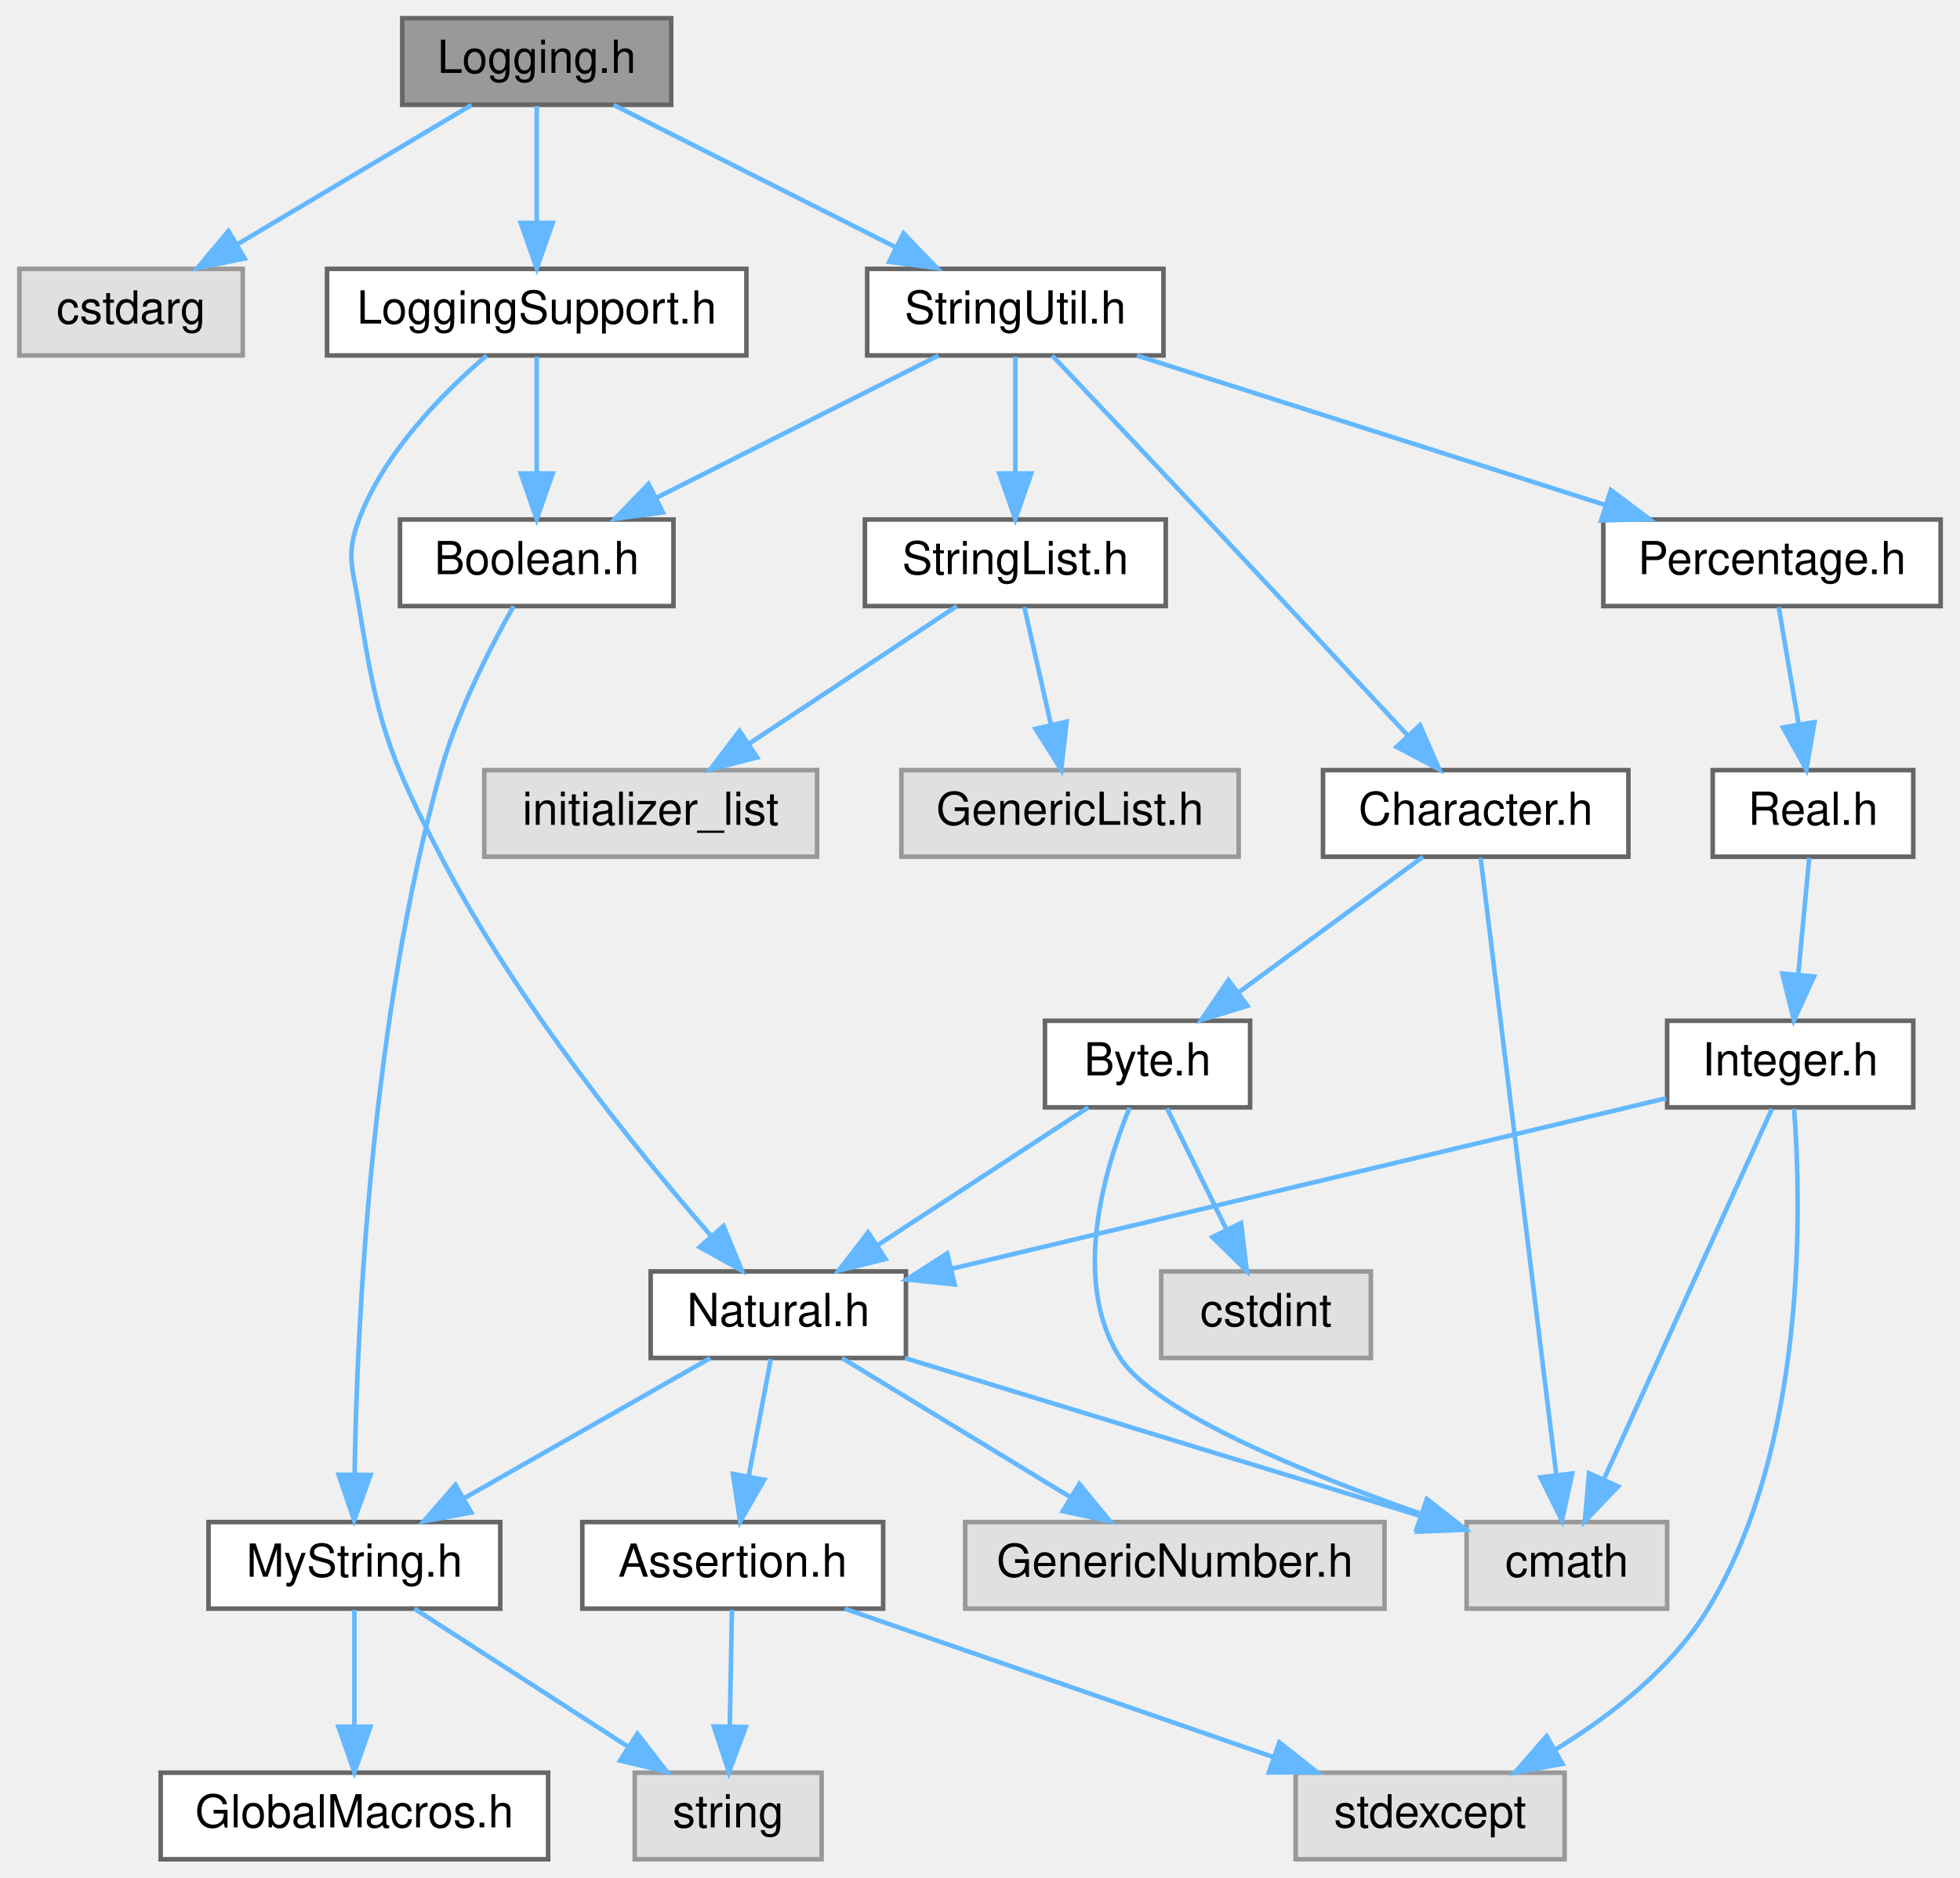
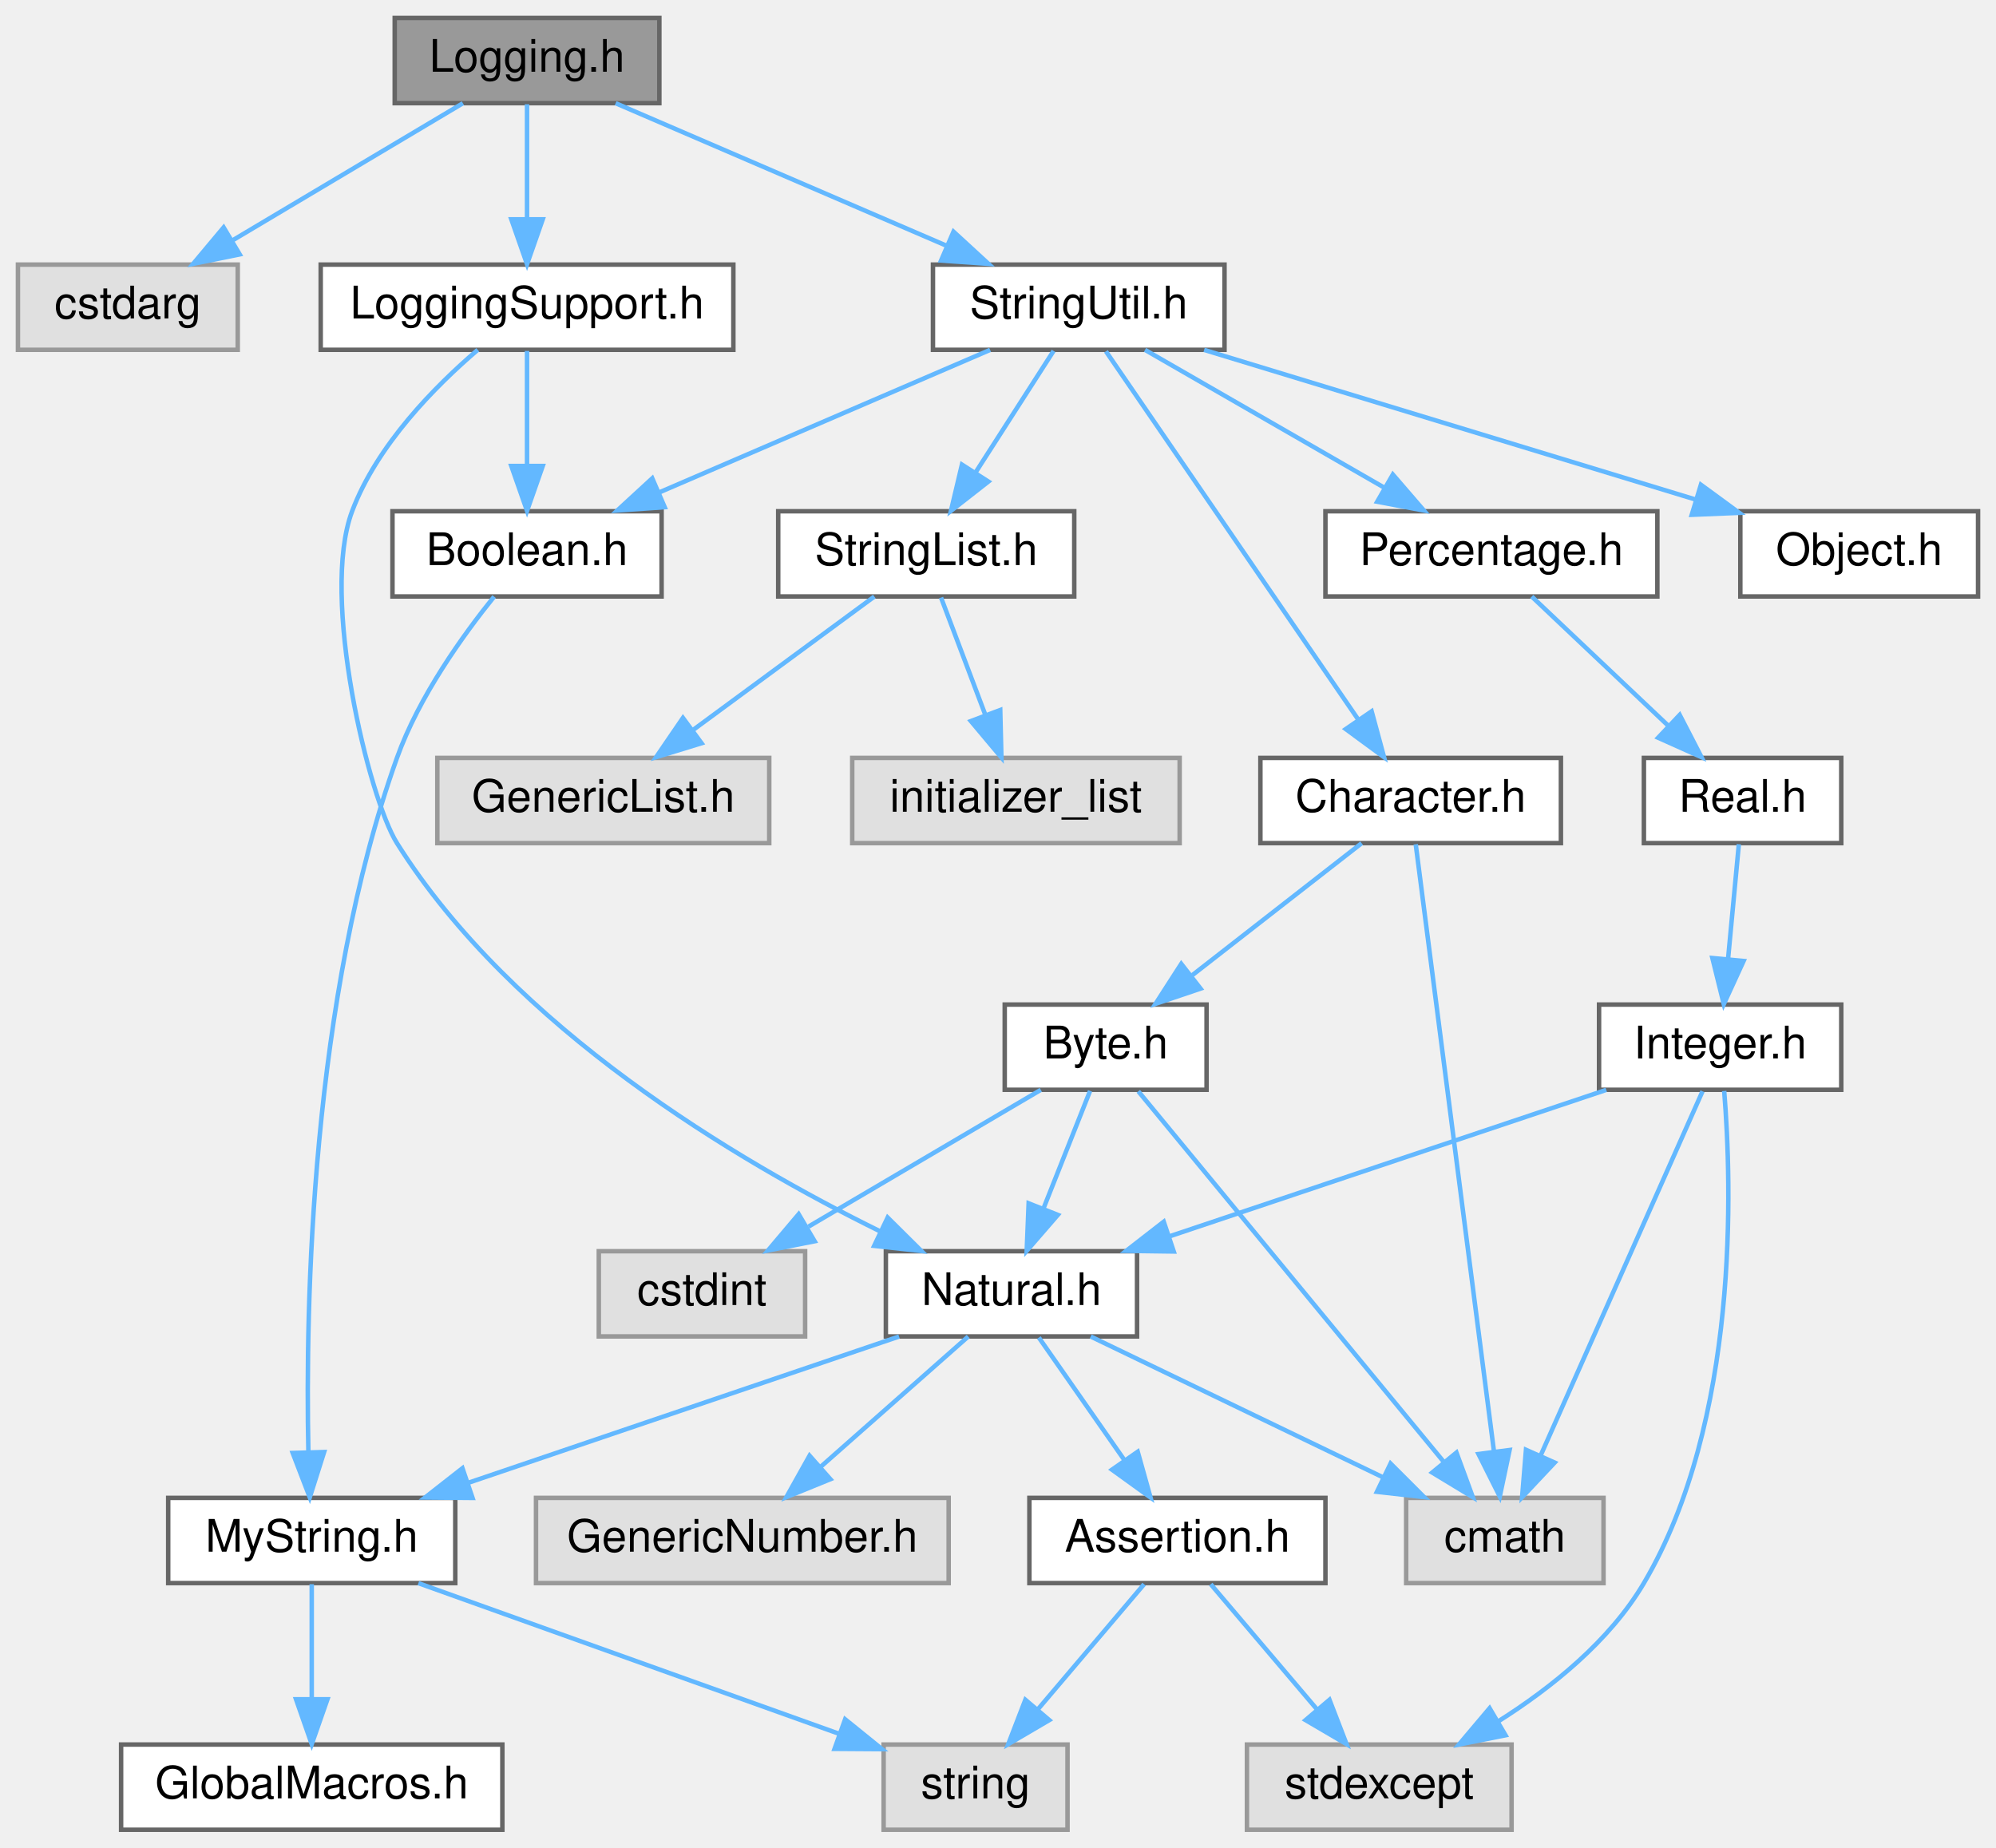
- <svg xmlns="http://www.w3.org/2000/svg" xmlns:xlink="http://www.w3.org/1999/xlink" width="430pt" height="412pt" viewBox="0.00 0.00 429.50 412.00">
+ <svg xmlns="http://www.w3.org/2000/svg" xmlns:xlink="http://www.w3.org/1999/xlink" width="445pt" height="412pt" viewBox="0.00 0.00 445.00 412.00">
  <g id="graph0" class="graph" transform="scale(1 1) rotate(0) translate(4 408)">
    <g id="Node000001" class="node">
      <g id="a_Node000001">
        <a xlink:title="The Logging specification defines macros for entry-, exit- and intermediate logging of functions into...">
          <polygon fill="#999999" stroke="#666666" points="143,-404 84,-404 84,-385 143,-385 143,-404" />
          <text text-anchor="middle" x="113.5" y="-392" font-family="Helvetica,sans-Serif" font-size="10.00">Logging.h</text>
        </a>
      </g>
    </g>
    <g id="Node000002" class="node">
      <g id="a_Node000002">
        <a xlink:title=" ">
          <polygon fill="#e0e0e0" stroke="#999999" points="49,-349 0,-349 0,-330 49,-330 49,-349" />
          <text text-anchor="middle" x="24.5" y="-337" font-family="Helvetica,sans-Serif" font-size="10.00">cstdarg</text>
        </a>
      </g>
    </g>
    <g id="edge1_Node000001_Node000002" class="edge">
      <g id="a_edge1_Node000001_Node000002">
        <a xlink:title=" ">
          <path fill="none" stroke="#63b8ff" d="M99.2,-384.98C85.4,-376.77 64.26,-364.18 47.99,-354.49" />
          <polygon fill="#63b8ff" stroke="#63b8ff" points="49.44,-351.28 39.06,-349.17 45.86,-357.29 49.44,-351.28" />
        </a>
      </g>
    </g>
    <g id="Node000003" class="node">
      <g id="a_Node000003">
        <a xlink:href="_logging_support_8h.html" target="_top" xlink:title="The LoggingSupport specification defines a class for simple entry/exit logging to a file or via an ar...">
          <polygon fill="white" stroke="#666666" points="159.5,-349 67.5,-349 67.5,-330 159.5,-330 159.5,-349" />
          <text text-anchor="middle" x="113.5" y="-337" font-family="Helvetica,sans-Serif" font-size="10.00">LoggingSupport.h</text>
        </a>
      </g>
    </g>
    <g id="edge2_Node000001_Node000003" class="edge">
      <g id="a_edge2_Node000001_Node000003">
        <a xlink:title=" ">
          <path fill="none" stroke="#63b8ff" d="M113.5,-384.75C113.5,-377.8 113.5,-367.85 113.5,-359.13" />
          <polygon fill="#63b8ff" stroke="#63b8ff" points="117,-359.09 113.5,-349.09 110,-359.09 117,-359.09" />
        </a>
      </g>
    </g>
    <g id="Node000013" class="node">
      <g id="a_Node000013">
        <a xlink:href="_string_util_8h.html" target="_top" xlink:title="The StringUtil specification defines several string routines not included in the standard C++ library...">
-           <polygon fill="white" stroke="#666666" points="251,-349 186,-349 186,-330 251,-330 251,-349" />
-           <text text-anchor="middle" x="218.5" y="-337" font-family="Helvetica,sans-Serif" font-size="10.00">StringUtil.h</text>
+           <polygon fill="white" stroke="#666666" points="269,-349 204,-349 204,-330 269,-330 269,-349" />
+           <text text-anchor="middle" x="236.5" y="-337" font-family="Helvetica,sans-Serif" font-size="10.00">StringUtil.h</text>
        </a>
      </g>
    </g>
    <g id="edge14_Node000001_Node000013" class="edge">
      <g id="a_edge14_Node000001_Node000013">
        <a xlink:title=" ">
-           <path fill="none" stroke="#63b8ff" d="M130.37,-384.98C147.11,-376.54 173,-363.47 192.39,-353.68" />
-           <polygon fill="#63b8ff" stroke="#63b8ff" points="193.97,-356.8 201.32,-349.17 190.82,-350.55 193.97,-356.8" />
+           <path fill="none" stroke="#63b8ff" d="M133.26,-384.98C153.23,-376.38 184.3,-362.99 207.15,-353.15" />
+           <polygon fill="#63b8ff" stroke="#63b8ff" points="208.58,-356.34 216.38,-349.17 205.81,-349.91 208.58,-356.34" />
        </a>
      </g>
    </g>
    <g id="Node000004" class="node">
      <g id="a_Node000004">
        <a xlink:href="_boolean_8h.html" target="_top" xlink:title="The Boolean specification and body provides a value object type for boolean values.">
          <polygon fill="white" stroke="#666666" points="143.5,-294 83.5,-294 83.5,-275 143.5,-275 143.5,-294" />
          <text text-anchor="middle" x="113.5" y="-282" font-family="Helvetica,sans-Serif" font-size="10.00">Boolean.h</text>
        </a>
      </g>
    </g>
    <g id="edge3_Node000003_Node000004" class="edge">
      <g id="a_edge3_Node000003_Node000004">
        <a xlink:title=" ">
          <path fill="none" stroke="#63b8ff" d="M113.5,-329.75C113.5,-322.8 113.5,-312.85 113.5,-304.13" />
          <polygon fill="#63b8ff" stroke="#63b8ff" points="117,-304.09 113.5,-294.09 110,-304.09 117,-304.09" />
        </a>
      </g>
    </g>
    <g id="Node000008" class="node">
      <g id="a_Node000008">
        <a xlink:href="_natural_8h.html" target="_top" xlink:title="The Natural specification and body provides a value object type for naturals (positive integers with ...">
-           <polygon fill="white" stroke="#666666" points="194.5,-129 138.5,-129 138.5,-110 194.5,-110 194.5,-129" />
-           <text text-anchor="middle" x="166.5" y="-117" font-family="Helvetica,sans-Serif" font-size="10.00">Natural.h</text>
+           <polygon fill="white" stroke="#666666" points="249.5,-129 193.5,-129 193.5,-110 249.5,-110 249.5,-129" />
+           <text text-anchor="middle" x="221.5" y="-117" font-family="Helvetica,sans-Serif" font-size="10.00">Natural.h</text>
        </a>
      </g>
    </g>
    <g id="edge7_Node000003_Node000008" class="edge">
      <g id="a_edge7_Node000003_Node000008">
        <a xlink:title=" ">
-           <path fill="none" stroke="#63b8ff" d="M102.51,-329.99C93.05,-321.9 80.07,-308.81 74.5,-294 71.53,-286.1 73.17,-283.34 74.5,-275 78.55,-249.6 80.67,-242.84 92.5,-220 108.98,-188.17 135.33,-155.66 151.73,-136.81" />
-           <polygon fill="#63b8ff" stroke="#63b8ff" points="154.49,-138.97 158.5,-129.17 149.25,-134.33 154.49,-138.97" />
+           <path fill="none" stroke="#63b8ff" d="M102.51,-329.99C93.05,-321.9 80.07,-308.81 74.5,-294 67.33,-274.95 78.25,-229.93 84.5,-220 110.45,-178.73 160.27,-149.17 192.15,-133.47" />
+           <polygon fill="#63b8ff" stroke="#63b8ff" points="193.9,-136.51 201.42,-129.05 190.89,-130.2 193.9,-136.51" />
        </a>
      </g>
    </g>
    <g id="Node000005" class="node">
      <g id="a_Node000005">
        <a xlink:href="_my_string_8h.html" target="_top" xlink:title="The String specification defines a standard string type.">
-           <polygon fill="white" stroke="#666666" points="105.5,-74 41.5,-74 41.5,-55 105.5,-55 105.5,-74" />
-           <text text-anchor="middle" x="73.5" y="-62" font-family="Helvetica,sans-Serif" font-size="10.00">MyString.h</text>
+           <polygon fill="white" stroke="#666666" points="97.5,-74 33.5,-74 33.5,-55 97.5,-55 97.5,-74" />
+           <text text-anchor="middle" x="65.5" y="-62" font-family="Helvetica,sans-Serif" font-size="10.00">MyString.h</text>
        </a>
      </g>
    </g>
    <g id="edge4_Node000004_Node000005" class="edge">
      <g id="a_edge4_Node000004_Node000005">
        <a xlink:title=" ">
-           <path fill="none" stroke="#63b8ff" d="M108.42,-274.97C103.49,-266.25 96.21,-252.15 92.5,-239 77.11,-184.46 74.07,-117 73.54,-84.62" />
-           <polygon fill="#63b8ff" stroke="#63b8ff" points="77.04,-84.33 73.45,-74.36 70.04,-84.39 77.04,-84.33" />
+           <path fill="none" stroke="#63b8ff" d="M106.16,-274.96C99.3,-266.46 89.4,-252.72 84.5,-239 65.33,-185.38 64.07,-116.99 64.75,-84.41" />
+           <polygon fill="#63b8ff" stroke="#63b8ff" points="68.26,-84.22 65.06,-74.12 61.26,-84.01 68.26,-84.22" />
        </a>
      </g>
    </g>
    <g id="Node000006" class="node">
      <g id="a_Node000006">
        <a xlink:title=" ">
-           <polygon fill="#e0e0e0" stroke="#999999" points="176,-19 135,-19 135,0 176,0 176,-19" />
-           <text text-anchor="middle" x="155.5" y="-7" font-family="Helvetica,sans-Serif" font-size="10.00">string</text>
+           <polygon fill="#e0e0e0" stroke="#999999" points="234,-19 193,-19 193,0 234,0 234,-19" />
+           <text text-anchor="middle" x="213.5" y="-7" font-family="Helvetica,sans-Serif" font-size="10.00">string</text>
        </a>
      </g>
    </g>
    <g id="edge5_Node000005_Node000006" class="edge">
      <g id="a_edge5_Node000005_Node000006">
        <a xlink:title=" ">
-           <path fill="none" stroke="#63b8ff" d="M86.67,-54.98C99.27,-46.84 118.5,-34.41 133.44,-24.76" />
-           <polygon fill="#63b8ff" stroke="#63b8ff" points="135.59,-27.54 142.09,-19.17 131.79,-21.66 135.59,-27.54" />
+           <path fill="none" stroke="#63b8ff" d="M89.28,-54.98C114.75,-45.86 155.25,-31.36 183.04,-21.41" />
+           <polygon fill="#63b8ff" stroke="#63b8ff" points="184.42,-24.63 192.65,-17.97 182.06,-18.04 184.42,-24.63" />
        </a>
      </g>
    </g>
    <g id="Node000007" class="node">
      <g id="a_Node000007">
        <a xlink:href="_global_macros_8h.html" target="_top" xlink:title="The GlobalMacros specification defines simple macros (e.g. for parameter modes).">
-           <polygon fill="white" stroke="#666666" points="116,-19 31,-19 31,0 116,0 116,-19" />
-           <text text-anchor="middle" x="73.5" y="-7" font-family="Helvetica,sans-Serif" font-size="10.00">GlobalMacros.h</text>
+           <polygon fill="white" stroke="#666666" points="108,-19 23,-19 23,0 108,0 108,-19" />
+           <text text-anchor="middle" x="65.5" y="-7" font-family="Helvetica,sans-Serif" font-size="10.00">GlobalMacros.h</text>
        </a>
      </g>
    </g>
    <g id="edge6_Node000005_Node000007" class="edge">
      <g id="a_edge6_Node000005_Node000007">
        <a xlink:title=" ">
-           <path fill="none" stroke="#63b8ff" d="M73.5,-54.75C73.5,-47.8 73.5,-37.85 73.5,-29.13" />
-           <polygon fill="#63b8ff" stroke="#63b8ff" points="77,-29.09 73.5,-19.09 70,-29.09 77,-29.09" />
+           <path fill="none" stroke="#63b8ff" d="M65.5,-54.75C65.5,-47.8 65.5,-37.85 65.5,-29.13" />
+           <polygon fill="#63b8ff" stroke="#63b8ff" points="69,-29.09 65.5,-19.09 62,-29.09 69,-29.09" />
        </a>
      </g>
    </g>
    <g id="edge13_Node000008_Node000005" class="edge">
      <g id="a_edge13_Node000008_Node000005">
        <a xlink:title=" ">
-           <path fill="none" stroke="#63b8ff" d="M151.56,-109.98C137,-101.69 114.63,-88.94 97.57,-79.22" />
-           <polygon fill="#63b8ff" stroke="#63b8ff" points="99.14,-76.08 88.71,-74.17 95.67,-82.16 99.14,-76.08" />
+           <path fill="none" stroke="#63b8ff" d="M196.44,-109.98C170.47,-101.16 129.69,-87.31 100.54,-77.41" />
+           <polygon fill="#63b8ff" stroke="#63b8ff" points="101.35,-73.99 90.76,-74.08 99.1,-80.61 101.35,-73.99" />
        </a>
      </g>
    </g>
    <g id="Node000009" class="node">
      <g id="a_Node000009">
        <a xlink:title=" ">
-           <polygon fill="#e0e0e0" stroke="#999999" points="361.5,-74 317.5,-74 317.5,-55 361.5,-55 361.5,-74" />
-           <text text-anchor="middle" x="339.5" y="-62" font-family="Helvetica,sans-Serif" font-size="10.00">cmath</text>
+           <polygon fill="#e0e0e0" stroke="#999999" points="353.5,-74 309.5,-74 309.5,-55 353.5,-55 353.5,-74" />
+           <text text-anchor="middle" x="331.5" y="-62" font-family="Helvetica,sans-Serif" font-size="10.00">cmath</text>
        </a>
      </g>
    </g>
    <g id="edge8_Node000008_Node000009" class="edge">
      <g id="a_edge8_Node000008_Node000009">
        <a xlink:title=" ">
-           <path fill="none" stroke="#63b8ff" d="M194.3,-109.98C225.15,-100.53 274.87,-85.3 307.37,-75.34" />
-           <polygon fill="#63b8ff" stroke="#63b8ff" points="308.74,-78.59 317.27,-72.31 306.69,-71.89 308.74,-78.59" />
+           <path fill="none" stroke="#63b8ff" d="M239.17,-109.98C256.79,-101.5 284.08,-88.35 304.43,-78.54" />
+           <polygon fill="#63b8ff" stroke="#63b8ff" points="306.02,-81.66 313.51,-74.17 302.98,-75.36 306.02,-81.66" />
        </a>
      </g>
    </g>
    <g id="Node000010" class="node">
      <g id="a_Node000010">
        <a xlink:href="_assertion_8h.html" target="_top" xlink:title="The Assertion specification defines macros for pre- and postconditions in functions or methods.">
-           <polygon fill="white" stroke="#666666" points="189.5,-74 123.5,-74 123.5,-55 189.5,-55 189.5,-74" />
-           <text text-anchor="middle" x="156.5" y="-62" font-family="Helvetica,sans-Serif" font-size="10.00">Assertion.h</text>
+           <polygon fill="white" stroke="#666666" points="291.5,-74 225.5,-74 225.5,-55 291.5,-55 291.5,-74" />
+           <text text-anchor="middle" x="258.5" y="-62" font-family="Helvetica,sans-Serif" font-size="10.00">Assertion.h</text>
        </a>
      </g>
    </g>
    <g id="edge9_Node000008_Node000010" class="edge">
      <g id="a_edge9_Node000008_Node000010">
        <a xlink:title=" ">
-           <path fill="none" stroke="#63b8ff" d="M164.85,-109.75C163.54,-102.8 161.66,-92.85 160.02,-84.13" />
-           <polygon fill="#63b8ff" stroke="#63b8ff" points="163.41,-83.27 158.12,-74.09 156.54,-84.56 163.41,-83.27" />
+           <path fill="none" stroke="#63b8ff" d="M227.61,-109.75C232.78,-102.34 240.35,-91.5 246.69,-82.41" />
+           <polygon fill="#63b8ff" stroke="#63b8ff" points="249.65,-84.29 252.5,-74.09 243.91,-80.29 249.65,-84.29" />
        </a>
      </g>
    </g>
    <g id="Node000012" class="node">
      <g id="a_Node000012">
        <a xlink:title=" ">
-           <polygon fill="#e0e0e0" stroke="#999999" points="299.5,-74 207.5,-74 207.5,-55 299.5,-55 299.5,-74" />
-           <text text-anchor="middle" x="253.5" y="-62" font-family="Helvetica,sans-Serif" font-size="10.00">GenericNumber.h</text>
+           <polygon fill="#e0e0e0" stroke="#999999" points="207.5,-74 115.5,-74 115.5,-55 207.5,-55 207.5,-74" />
+           <text text-anchor="middle" x="161.5" y="-62" font-family="Helvetica,sans-Serif" font-size="10.00">GenericNumber.h</text>
        </a>
      </g>
    </g>
    <g id="edge12_Node000008_Node000012" class="edge">
      <g id="a_edge12_Node000008_Node000012">
        <a xlink:title=" ">
-           <path fill="none" stroke="#63b8ff" d="M180.48,-109.98C193.97,-101.77 214.63,-89.18 230.54,-79.49" />
-           <polygon fill="#63b8ff" stroke="#63b8ff" points="232.55,-82.36 239.27,-74.17 228.91,-76.38 232.55,-82.36" />
+           <path fill="none" stroke="#63b8ff" d="M211.86,-109.98C202.99,-102.15 189.63,-90.34 178.89,-80.86" />
+           <polygon fill="#63b8ff" stroke="#63b8ff" points="181.13,-78.17 171.32,-74.17 176.49,-83.41 181.13,-78.17" />
        </a>
      </g>
    </g>
    <g id="edge11_Node000010_Node000006" class="edge">
      <g id="a_edge11_Node000010_Node000006">
        <a xlink:title=" ">
-           <path fill="none" stroke="#63b8ff" d="M156.33,-54.75C156.2,-47.8 156.02,-37.85 155.85,-29.13" />
-           <polygon fill="#63b8ff" stroke="#63b8ff" points="159.35,-29.02 155.66,-19.09 152.35,-29.15 159.35,-29.02" />
+           <path fill="none" stroke="#63b8ff" d="M251.07,-54.75C244.65,-47.18 235.19,-36.05 227.38,-26.84" />
+           <polygon fill="#63b8ff" stroke="#63b8ff" points="229.93,-24.45 220.79,-19.09 224.6,-28.98 229.93,-24.45" />
        </a>
      </g>
    </g>
    <g id="Node000011" class="node">
      <g id="a_Node000011">
        <a xlink:title=" ">
-           <polygon fill="#e0e0e0" stroke="#999999" points="339,-19 280,-19 280,0 339,0 339,-19" />
-           <text text-anchor="middle" x="309.5" y="-7" font-family="Helvetica,sans-Serif" font-size="10.00">stdexcept</text>
+           <polygon fill="#e0e0e0" stroke="#999999" points="333,-19 274,-19 274,0 333,0 333,-19" />
+           <text text-anchor="middle" x="303.5" y="-7" font-family="Helvetica,sans-Serif" font-size="10.00">stdexcept</text>
        </a>
      </g>
    </g>
    <g id="edge10_Node000010_Node000011" class="edge">
      <g id="a_edge10_Node000010_Node000011">
        <a xlink:title=" ">
-           <path fill="none" stroke="#63b8ff" d="M181.08,-54.98C206.55,-46.16 246.54,-32.31 275.13,-22.41" />
-           <polygon fill="#63b8ff" stroke="#63b8ff" points="276.42,-25.66 284.73,-19.08 274.13,-19.05 276.42,-25.66" />
+           <path fill="none" stroke="#63b8ff" d="M265.93,-54.75C272.35,-47.18 281.81,-36.05 289.62,-26.84" />
+           <polygon fill="#63b8ff" stroke="#63b8ff" points="292.4,-28.98 296.21,-19.09 287.07,-24.45 292.4,-28.98" />
        </a>
      </g>
    </g>
    <g id="edge15_Node000013_Node000004" class="edge">
      <g id="a_edge15_Node000013_Node000004">
        <a xlink:title=" ">
-           <path fill="none" stroke="#63b8ff" d="M201.63,-329.98C184.89,-321.54 159,-308.47 139.61,-298.68" />
-           <polygon fill="#63b8ff" stroke="#63b8ff" points="141.18,-295.55 130.68,-294.17 138.03,-301.8 141.18,-295.55" />
+           <path fill="none" stroke="#63b8ff" d="M216.74,-329.98C196.77,-321.38 165.7,-307.99 142.85,-298.15" />
+           <polygon fill="#63b8ff" stroke="#63b8ff" points="144.19,-294.91 133.62,-294.17 141.42,-301.34 144.19,-294.91" />
        </a>
      </g>
    </g>
    <g id="Node000014" class="node">
      <g id="a_Node000014">
        <a xlink:href="_character_8h.html" target="_top" xlink:title="The Character specification and body provides a value object type for character values.">
-           <polygon fill="white" stroke="#666666" points="353,-239 286,-239 286,-220 353,-220 353,-239" />
-           <text text-anchor="middle" x="319.5" y="-227" font-family="Helvetica,sans-Serif" font-size="10.00">Character.h</text>
+           <polygon fill="white" stroke="#666666" points="344,-239 277,-239 277,-220 344,-220 344,-239" />
+           <text text-anchor="middle" x="310.5" y="-227" font-family="Helvetica,sans-Serif" font-size="10.00">Character.h</text>
        </a>
      </g>
    </g>
    <g id="edge16_Node000013_Node000014" class="edge">
      <g id="a_edge16_Node000013_Node000014">
        <a xlink:title=" ">
-           <path fill="none" stroke="#63b8ff" d="M226.57,-329.99C235.04,-321.05 248.74,-306.56 260.5,-294 275.52,-277.96 292.6,-259.56 304.5,-246.71" />
-           <polygon fill="#63b8ff" stroke="#63b8ff" points="307.28,-248.86 311.51,-239.15 302.14,-244.11 307.28,-248.86" />
+           <path fill="none" stroke="#63b8ff" d="M242.56,-329.66C254.81,-311.77 282.75,-271 298.72,-247.69" />
+           <polygon fill="#63b8ff" stroke="#63b8ff" points="301.8,-249.39 304.57,-239.16 296.03,-245.43 301.8,-249.39" />
        </a>
      </g>
    </g>
    <g id="Node000017" class="node">
      <g id="a_Node000017">
-         <a xlink:href="_percentage_8h.html" target="_top" xlink:title="The Percentage specification and body provides a simple percentage type.">
-           <polygon fill="white" stroke="#666666" points="421.5,-294 347.5,-294 347.5,-275 421.5,-275 421.5,-294" />
-           <text text-anchor="middle" x="384.5" y="-282" font-family="Helvetica,sans-Serif" font-size="10.00">Percentage.h</text>
+         <a xlink:href="_object_8h.html" target="_top" xlink:title="The Object specification and body provides the root object type.">
+           <polygon fill="white" stroke="#666666" points="437,-294 384,-294 384,-275 437,-275 437,-294" />
+           <text text-anchor="middle" x="410.5" y="-282" font-family="Helvetica,sans-Serif" font-size="10.00">Object.h</text>
        </a>
      </g>
    </g>
    <g id="edge22_Node000013_Node000017" class="edge">
      <g id="a_edge22_Node000013_Node000017">
        <a xlink:title=" ">
-           <path fill="none" stroke="#63b8ff" d="M245.17,-329.98C273.04,-321.09 316.95,-307.07 348.02,-297.15" />
-           <polygon fill="#63b8ff" stroke="#63b8ff" points="349.16,-300.46 357.62,-294.08 347.03,-293.79 349.16,-300.46" />
-         </a>
-       </g>
-     </g>
-     <g id="Node000020" class="node">
-       <g id="a_Node000020">
+           <path fill="none" stroke="#63b8ff" d="M264.46,-329.98C294.23,-320.92 341.47,-306.53 374.13,-296.58" />
+           <polygon fill="#63b8ff" stroke="#63b8ff" points="375.21,-299.91 383.76,-293.65 373.17,-293.21 375.21,-299.91" />
+         </a>
+       </g>
+     </g>
+     <g id="Node000018" class="node">
+       <g id="a_Node000018">
+         <a xlink:href="_percentage_8h.html" target="_top" xlink:title="The Percentage specification and body provides a simple percentage type.">
+           <polygon fill="white" stroke="#666666" points="365.5,-294 291.5,-294 291.5,-275 365.5,-275 365.5,-294" />
+           <text text-anchor="middle" x="328.5" y="-282" font-family="Helvetica,sans-Serif" font-size="10.00">Percentage.h</text>
+         </a>
+       </g>
+     </g>
+     <g id="edge23_Node000013_Node000018" class="edge">
+       <g id="a_edge23_Node000013_Node000018">
+         <a xlink:title=" ">
+           <path fill="none" stroke="#63b8ff" d="M251.28,-329.98C265.68,-321.69 287.81,-308.94 304.69,-299.22" />
+           <polygon fill="#63b8ff" stroke="#63b8ff" points="306.53,-302.19 313.45,-294.17 303.04,-296.13 306.53,-302.19" />
+         </a>
+       </g>
+     </g>
+     <g id="Node000021" class="node">
+       <g id="a_Node000021">
        <a xlink:href="_string_list_8h.html" target="_top" xlink:title="The StringList specification defines lists of string values with zero-based arbitrary indexed access ...">
-           <polygon fill="white" stroke="#666666" points="251.5,-294 185.5,-294 185.5,-275 251.5,-275 251.5,-294" />
-           <text text-anchor="middle" x="218.5" y="-282" font-family="Helvetica,sans-Serif" font-size="10.00">StringList.h</text>
-         </a>
-       </g>
-     </g>
-     <g id="edge28_Node000013_Node000020" class="edge">
-       <g id="a_edge28_Node000013_Node000020">
-         <a xlink:title=" ">
-           <path fill="none" stroke="#63b8ff" d="M218.5,-329.75C218.5,-322.8 218.5,-312.85 218.5,-304.13" />
-           <polygon fill="#63b8ff" stroke="#63b8ff" points="222,-304.09 218.5,-294.09 215,-304.09 222,-304.09" />
+           <polygon fill="white" stroke="#666666" points="235.5,-294 169.5,-294 169.5,-275 235.5,-275 235.5,-294" />
+           <text text-anchor="middle" x="202.5" y="-282" font-family="Helvetica,sans-Serif" font-size="10.00">StringList.h</text>
+         </a>
+       </g>
+     </g>
+     <g id="edge29_Node000013_Node000021" class="edge">
+       <g id="a_edge29_Node000013_Node000021">
+         <a xlink:title=" ">
+           <path fill="none" stroke="#63b8ff" d="M230.89,-329.75C226.18,-322.42 219.33,-311.73 213.53,-302.7" />
+           <polygon fill="#63b8ff" stroke="#63b8ff" points="216.36,-300.62 208.01,-294.09 210.46,-304.4 216.36,-300.62" />
        </a>
      </g>
    </g>
    <g id="edge17_Node000014_Node000009" class="edge">
      <g id="a_edge17_Node000014_Node000009">
        <a xlink:title=" ">
-           <path fill="none" stroke="#63b8ff" d="M320.58,-219.74C323.7,-194.31 332.8,-120.08 337.15,-84.69" />
-           <polygon fill="#63b8ff" stroke="#63b8ff" points="340.68,-84.66 338.42,-74.31 333.73,-83.81 340.68,-84.66" />
+           <path fill="none" stroke="#63b8ff" d="M311.63,-219.74C314.92,-194.2 324.55,-119.43 329.09,-84.23" />
+           <polygon fill="#63b8ff" stroke="#63b8ff" points="332.56,-84.67 330.37,-74.31 325.62,-83.78 332.56,-84.67" />
        </a>
      </g>
    </g>
    <g id="Node000015" class="node">
      <g id="a_Node000015">
        <a xlink:href="_byte_8h.html" target="_top" xlink:title="The Byte specification and body provides a value object type for byte values.">
-           <polygon fill="white" stroke="#666666" points="270,-184 225,-184 225,-165 270,-165 270,-184" />
-           <text text-anchor="middle" x="247.5" y="-172" font-family="Helvetica,sans-Serif" font-size="10.00">Byte.h</text>
+           <polygon fill="white" stroke="#666666" points="265,-184 220,-184 220,-165 265,-165 265,-184" />
+           <text text-anchor="middle" x="242.5" y="-172" font-family="Helvetica,sans-Serif" font-size="10.00">Byte.h</text>
        </a>
      </g>
    </g>
    <g id="edge18_Node000014_Node000015" class="edge">
      <g id="a_edge18_Node000014_Node000015">
        <a xlink:title=" ">
-           <path fill="none" stroke="#63b8ff" d="M307.93,-219.98C297.08,-212 280.62,-199.88 267.62,-190.31" />
-           <polygon fill="#63b8ff" stroke="#63b8ff" points="269.41,-187.28 259.28,-184.17 265.26,-192.92 269.41,-187.28" />
+           <path fill="none" stroke="#63b8ff" d="M299.57,-219.98C289.42,-212.07 274.08,-200.11 261.85,-190.58" />
+           <polygon fill="#63b8ff" stroke="#63b8ff" points="263.66,-187.56 253.62,-184.17 259.36,-193.08 263.66,-187.56" />
        </a>
      </g>
    </g>
    <g id="edge21_Node000015_Node000008" class="edge">
      <g id="a_edge21_Node000015_Node000008">
        <a xlink:title=" ">
-           <path fill="none" stroke="#63b8ff" d="M234.49,-164.98C222.04,-156.84 203.04,-144.41 188.29,-134.76" />
-           <polygon fill="#63b8ff" stroke="#63b8ff" points="190.04,-131.72 179.75,-129.17 186.2,-137.57 190.04,-131.72" />
+           <path fill="none" stroke="#63b8ff" d="M239.03,-164.75C236.22,-157.65 232.16,-147.4 228.65,-138.56" />
+           <polygon fill="#63b8ff" stroke="#63b8ff" points="231.84,-137.1 224.9,-129.09 225.33,-139.68 231.84,-137.1" />
        </a>
      </g>
    </g>
    <g id="edge19_Node000015_Node000009" class="edge">
      <g id="a_edge19_Node000015_Node000009">
        <a xlink:title=" ">
-           <path fill="none" stroke="#63b8ff" d="M243.55,-164.9C238.22,-151.89 230.59,-126.94 241.5,-110 249.14,-98.14 281.85,-84.8 307.4,-75.84" />
-           <polygon fill="#63b8ff" stroke="#63b8ff" points="308.79,-79.06 317.12,-72.52 306.53,-72.44 308.79,-79.06" />
+           <path fill="none" stroke="#63b8ff" d="M249.78,-164.66C264.66,-146.61 298.72,-105.28 317.84,-82.08" />
+           <polygon fill="#63b8ff" stroke="#63b8ff" points="320.71,-84.1 324.36,-74.16 315.3,-79.65 320.71,-84.1" />
        </a>
      </g>
    </g>
    <g id="Node000016" class="node">
      <g id="a_Node000016">
        <a xlink:title=" ">
-           <polygon fill="#e0e0e0" stroke="#999999" points="296.5,-129 250.5,-129 250.5,-110 296.5,-110 296.5,-129" />
-           <text text-anchor="middle" x="273.5" y="-117" font-family="Helvetica,sans-Serif" font-size="10.00">cstdint</text>
+           <polygon fill="#e0e0e0" stroke="#999999" points="175.5,-129 129.5,-129 129.5,-110 175.5,-110 175.5,-129" />
+           <text text-anchor="middle" x="152.5" y="-117" font-family="Helvetica,sans-Serif" font-size="10.00">cstdint</text>
        </a>
      </g>
    </g>
    <g id="edge20_Node000015_Node000016" class="edge">
      <g id="a_edge20_Node000015_Node000016">
        <a xlink:title=" ">
-           <path fill="none" stroke="#63b8ff" d="M251.79,-164.75C255.31,-157.57 260.41,-147.18 264.78,-138.27" />
-           <polygon fill="#63b8ff" stroke="#63b8ff" points="268.02,-139.61 269.29,-129.09 261.74,-136.53 268.02,-139.61" />
-         </a>
-       </g>
-     </g>
-     <g id="Node000018" class="node">
-       <g id="a_Node000018">
-         <a xlink:href="_real_8h.html" target="_top" xlink:title="The Real specification defines a value object type for real values.">
-           <polygon fill="white" stroke="#666666" points="415.5,-239 371.5,-239 371.5,-220 415.5,-220 415.5,-239" />
-           <text text-anchor="middle" x="393.5" y="-227" font-family="Helvetica,sans-Serif" font-size="10.00">Real.h</text>
-         </a>
-       </g>
-     </g>
-     <g id="edge23_Node000017_Node000018" class="edge">
-       <g id="a_edge23_Node000017_Node000018">
-         <a xlink:title=" ">
-           <path fill="none" stroke="#63b8ff" d="M385.99,-274.75C387.17,-267.8 388.86,-257.85 390.34,-249.13" />
-           <polygon fill="#63b8ff" stroke="#63b8ff" points="393.82,-249.53 392.04,-239.09 386.92,-248.36 393.82,-249.53" />
+           <path fill="none" stroke="#63b8ff" d="M228.04,-164.98C214.08,-156.77 192.71,-144.18 176.25,-134.49" />
+           <polygon fill="#63b8ff" stroke="#63b8ff" points="177.62,-131.23 167.22,-129.17 174.06,-137.26 177.62,-131.23" />
        </a>
      </g>
    </g>
    <g id="Node000019" class="node">
      <g id="a_Node000019">
-         <a xlink:href="_integer_8h.html" target="_top" xlink:title="The Integer specification and body provides a value object type for ints.">
-           <polygon fill="white" stroke="#666666" points="415.5,-184 361.5,-184 361.5,-165 415.5,-165 415.5,-184" />
-           <text text-anchor="middle" x="388.5" y="-172" font-family="Helvetica,sans-Serif" font-size="10.00">Integer.h</text>
+         <a xlink:href="_real_8h.html" target="_top" xlink:title="The Real specification defines a value object type for real values.">
+           <polygon fill="white" stroke="#666666" points="406.5,-239 362.5,-239 362.5,-220 406.5,-220 406.5,-239" />
+           <text text-anchor="middle" x="384.5" y="-227" font-family="Helvetica,sans-Serif" font-size="10.00">Real.h</text>
        </a>
      </g>
    </g>
    <g id="edge24_Node000018_Node000019" class="edge">
      <g id="a_edge24_Node000018_Node000019">
        <a xlink:title=" ">
-           <path fill="none" stroke="#63b8ff" d="M392.67,-219.75C392.02,-212.8 391.08,-202.85 390.26,-194.13" />
-           <polygon fill="#63b8ff" stroke="#63b8ff" points="393.73,-193.72 389.31,-184.09 386.77,-194.37 393.73,-193.72" />
-         </a>
-       </g>
-     </g>
-     <g id="edge27_Node000019_Node000008" class="edge">
-       <g id="a_edge27_Node000019_Node000008">
-         <a xlink:title=" ">
-           <path fill="none" stroke="#63b8ff" d="M361.28,-167C321.96,-157.62 249.13,-140.23 204.52,-129.58" />
-           <polygon fill="#63b8ff" stroke="#63b8ff" points="205.18,-126.14 194.64,-127.22 203.56,-132.95 205.18,-126.14" />
-         </a>
-       </g>
-     </g>
-     <g id="edge25_Node000019_Node000009" class="edge">
-       <g id="a_edge25_Node000019_Node000009">
-         <a xlink:title=" ">
-           <path fill="none" stroke="#63b8ff" d="M384.49,-164.66C376.45,-146.93 358.2,-106.73 347.58,-83.32" />
-           <polygon fill="#63b8ff" stroke="#63b8ff" points="350.75,-81.82 343.43,-74.16 344.37,-84.71 350.75,-81.82" />
-         </a>
-       </g>
-     </g>
-     <g id="edge26_Node000019_Node000011" class="edge">
-       <g id="a_edge26_Node000019_Node000011">
-         <a xlink:title=" ">
-           <path fill="none" stroke="#63b8ff" d="M389.35,-164.7C390.91,-143.94 392.31,-90.93 370.5,-55 362.59,-41.96 349.27,-31.59 337.09,-24.14" />
-           <polygon fill="#63b8ff" stroke="#63b8ff" points="338.53,-20.93 328.11,-19.03 335.06,-27.02 338.53,-20.93" />
-         </a>
-       </g>
-     </g>
-     <g id="Node000021" class="node">
-       <g id="a_Node000021">
-         <a xlink:title=" ">
-           <polygon fill="#e0e0e0" stroke="#999999" points="175,-239 102,-239 102,-220 175,-220 175,-239" />
-           <text text-anchor="middle" x="138.5" y="-227" font-family="Helvetica,sans-Serif" font-size="10.00">initializer_list</text>
-         </a>
-       </g>
-     </g>
-     <g id="edge29_Node000020_Node000021" class="edge">
-       <g id="a_edge29_Node000020_Node000021">
-         <a xlink:title=" ">
-           <path fill="none" stroke="#63b8ff" d="M205.65,-274.98C193.36,-266.84 174.59,-254.41 160.02,-244.76" />
-           <polygon fill="#63b8ff" stroke="#63b8ff" points="161.86,-241.78 151.59,-239.17 157.99,-247.61 161.86,-241.78" />
+           <path fill="none" stroke="#63b8ff" d="M337.5,-274.98C345.69,-267.23 358.01,-255.58 367.97,-246.14" />
+           <polygon fill="#63b8ff" stroke="#63b8ff" points="370.48,-248.59 375.34,-239.17 365.67,-243.5 370.48,-248.59" />
+         </a>
+       </g>
+     </g>
+     <g id="Node000020" class="node">
+       <g id="a_Node000020">
+         <a xlink:href="_integer_8h.html" target="_top" xlink:title="The Integer specification and body provides a value object type for ints.">
+           <polygon fill="white" stroke="#666666" points="406.5,-184 352.5,-184 352.5,-165 406.5,-165 406.5,-184" />
+           <text text-anchor="middle" x="379.5" y="-172" font-family="Helvetica,sans-Serif" font-size="10.00">Integer.h</text>
+         </a>
+       </g>
+     </g>
+     <g id="edge25_Node000019_Node000020" class="edge">
+       <g id="a_edge25_Node000019_Node000020">
+         <a xlink:title=" ">
+           <path fill="none" stroke="#63b8ff" d="M383.67,-219.75C383.02,-212.8 382.08,-202.85 381.26,-194.13" />
+           <polygon fill="#63b8ff" stroke="#63b8ff" points="384.73,-193.72 380.31,-184.09 377.77,-194.37 384.73,-193.72" />
+         </a>
+       </g>
+     </g>
+     <g id="edge28_Node000020_Node000008" class="edge">
+       <g id="a_edge28_Node000020_Node000008">
+         <a xlink:title=" ">
+           <path fill="none" stroke="#63b8ff" d="M354.11,-164.98C327.7,-156.13 286.15,-142.19 256.61,-132.28" />
+           <polygon fill="#63b8ff" stroke="#63b8ff" points="257.68,-128.94 247.08,-129.08 255.45,-135.58 257.68,-128.94" />
+         </a>
+       </g>
+     </g>
+     <g id="edge26_Node000020_Node000009" class="edge">
+       <g id="a_edge26_Node000020_Node000009">
+         <a xlink:title=" ">
+           <path fill="none" stroke="#63b8ff" d="M375.57,-164.66C367.69,-146.93 349.82,-106.73 339.42,-83.32" />
+           <polygon fill="#63b8ff" stroke="#63b8ff" points="342.61,-81.87 335.35,-74.16 336.21,-84.72 342.61,-81.87" />
+         </a>
+       </g>
+     </g>
+     <g id="edge27_Node000020_Node000011" class="edge">
+       <g id="a_edge27_Node000020_Node000011">
+         <a xlink:title=" ">
+           <path fill="none" stroke="#63b8ff" d="M380.4,-164.73C382.09,-144.03 383.85,-91.15 362.5,-55 354.86,-42.06 341.85,-31.64 330,-24.15" />
+           <polygon fill="#63b8ff" stroke="#63b8ff" points="331.65,-21.07 321.26,-19 328.1,-27.1 331.65,-21.07" />
        </a>
      </g>
    </g>
    <g id="Node000022" class="node">
      <g id="a_Node000022">
        <a xlink:title=" ">
-           <polygon fill="#e0e0e0" stroke="#999999" points="267.5,-239 193.5,-239 193.5,-220 267.5,-220 267.5,-239" />
-           <text text-anchor="middle" x="230.5" y="-227" font-family="Helvetica,sans-Serif" font-size="10.00">GenericList.h</text>
-         </a>
-       </g>
-     </g>
-     <g id="edge30_Node000020_Node000022" class="edge">
-       <g id="a_edge30_Node000020_Node000022">
-         <a xlink:title=" ">
-           <path fill="none" stroke="#63b8ff" d="M220.48,-274.75C222.07,-267.72 224.36,-257.62 226.35,-248.84" />
-           <polygon fill="#63b8ff" stroke="#63b8ff" points="229.76,-249.62 228.56,-239.09 222.93,-248.07 229.76,-249.62" />
+           <polygon fill="#e0e0e0" stroke="#999999" points="259,-239 186,-239 186,-220 259,-220 259,-239" />
+           <text text-anchor="middle" x="222.5" y="-227" font-family="Helvetica,sans-Serif" font-size="10.00">initializer_list</text>
+         </a>
+       </g>
+     </g>
+     <g id="edge30_Node000021_Node000022" class="edge">
+       <g id="a_edge30_Node000021_Node000022">
+         <a xlink:title=" ">
+           <path fill="none" stroke="#63b8ff" d="M205.8,-274.75C208.48,-267.65 212.35,-257.4 215.69,-248.56" />
+           <polygon fill="#63b8ff" stroke="#63b8ff" points="219,-249.68 219.26,-239.09 212.45,-247.21 219,-249.68" />
+         </a>
+       </g>
+     </g>
+     <g id="Node000023" class="node">
+       <g id="a_Node000023">
+         <a xlink:title=" ">
+           <polygon fill="#e0e0e0" stroke="#999999" points="167.5,-239 93.5,-239 93.5,-220 167.5,-220 167.5,-239" />
+           <text text-anchor="middle" x="130.5" y="-227" font-family="Helvetica,sans-Serif" font-size="10.00">GenericList.h</text>
+         </a>
+       </g>
+     </g>
+     <g id="edge31_Node000021_Node000023" class="edge">
+       <g id="a_edge31_Node000021_Node000023">
+         <a xlink:title=" ">
+           <path fill="none" stroke="#63b8ff" d="M190.93,-274.98C180.08,-267 163.62,-254.88 150.62,-245.31" />
+           <polygon fill="#63b8ff" stroke="#63b8ff" points="152.41,-242.28 142.28,-239.17 148.26,-247.92 152.41,-242.28" />
        </a>
      </g>
    </g>
  </g>
</svg>
